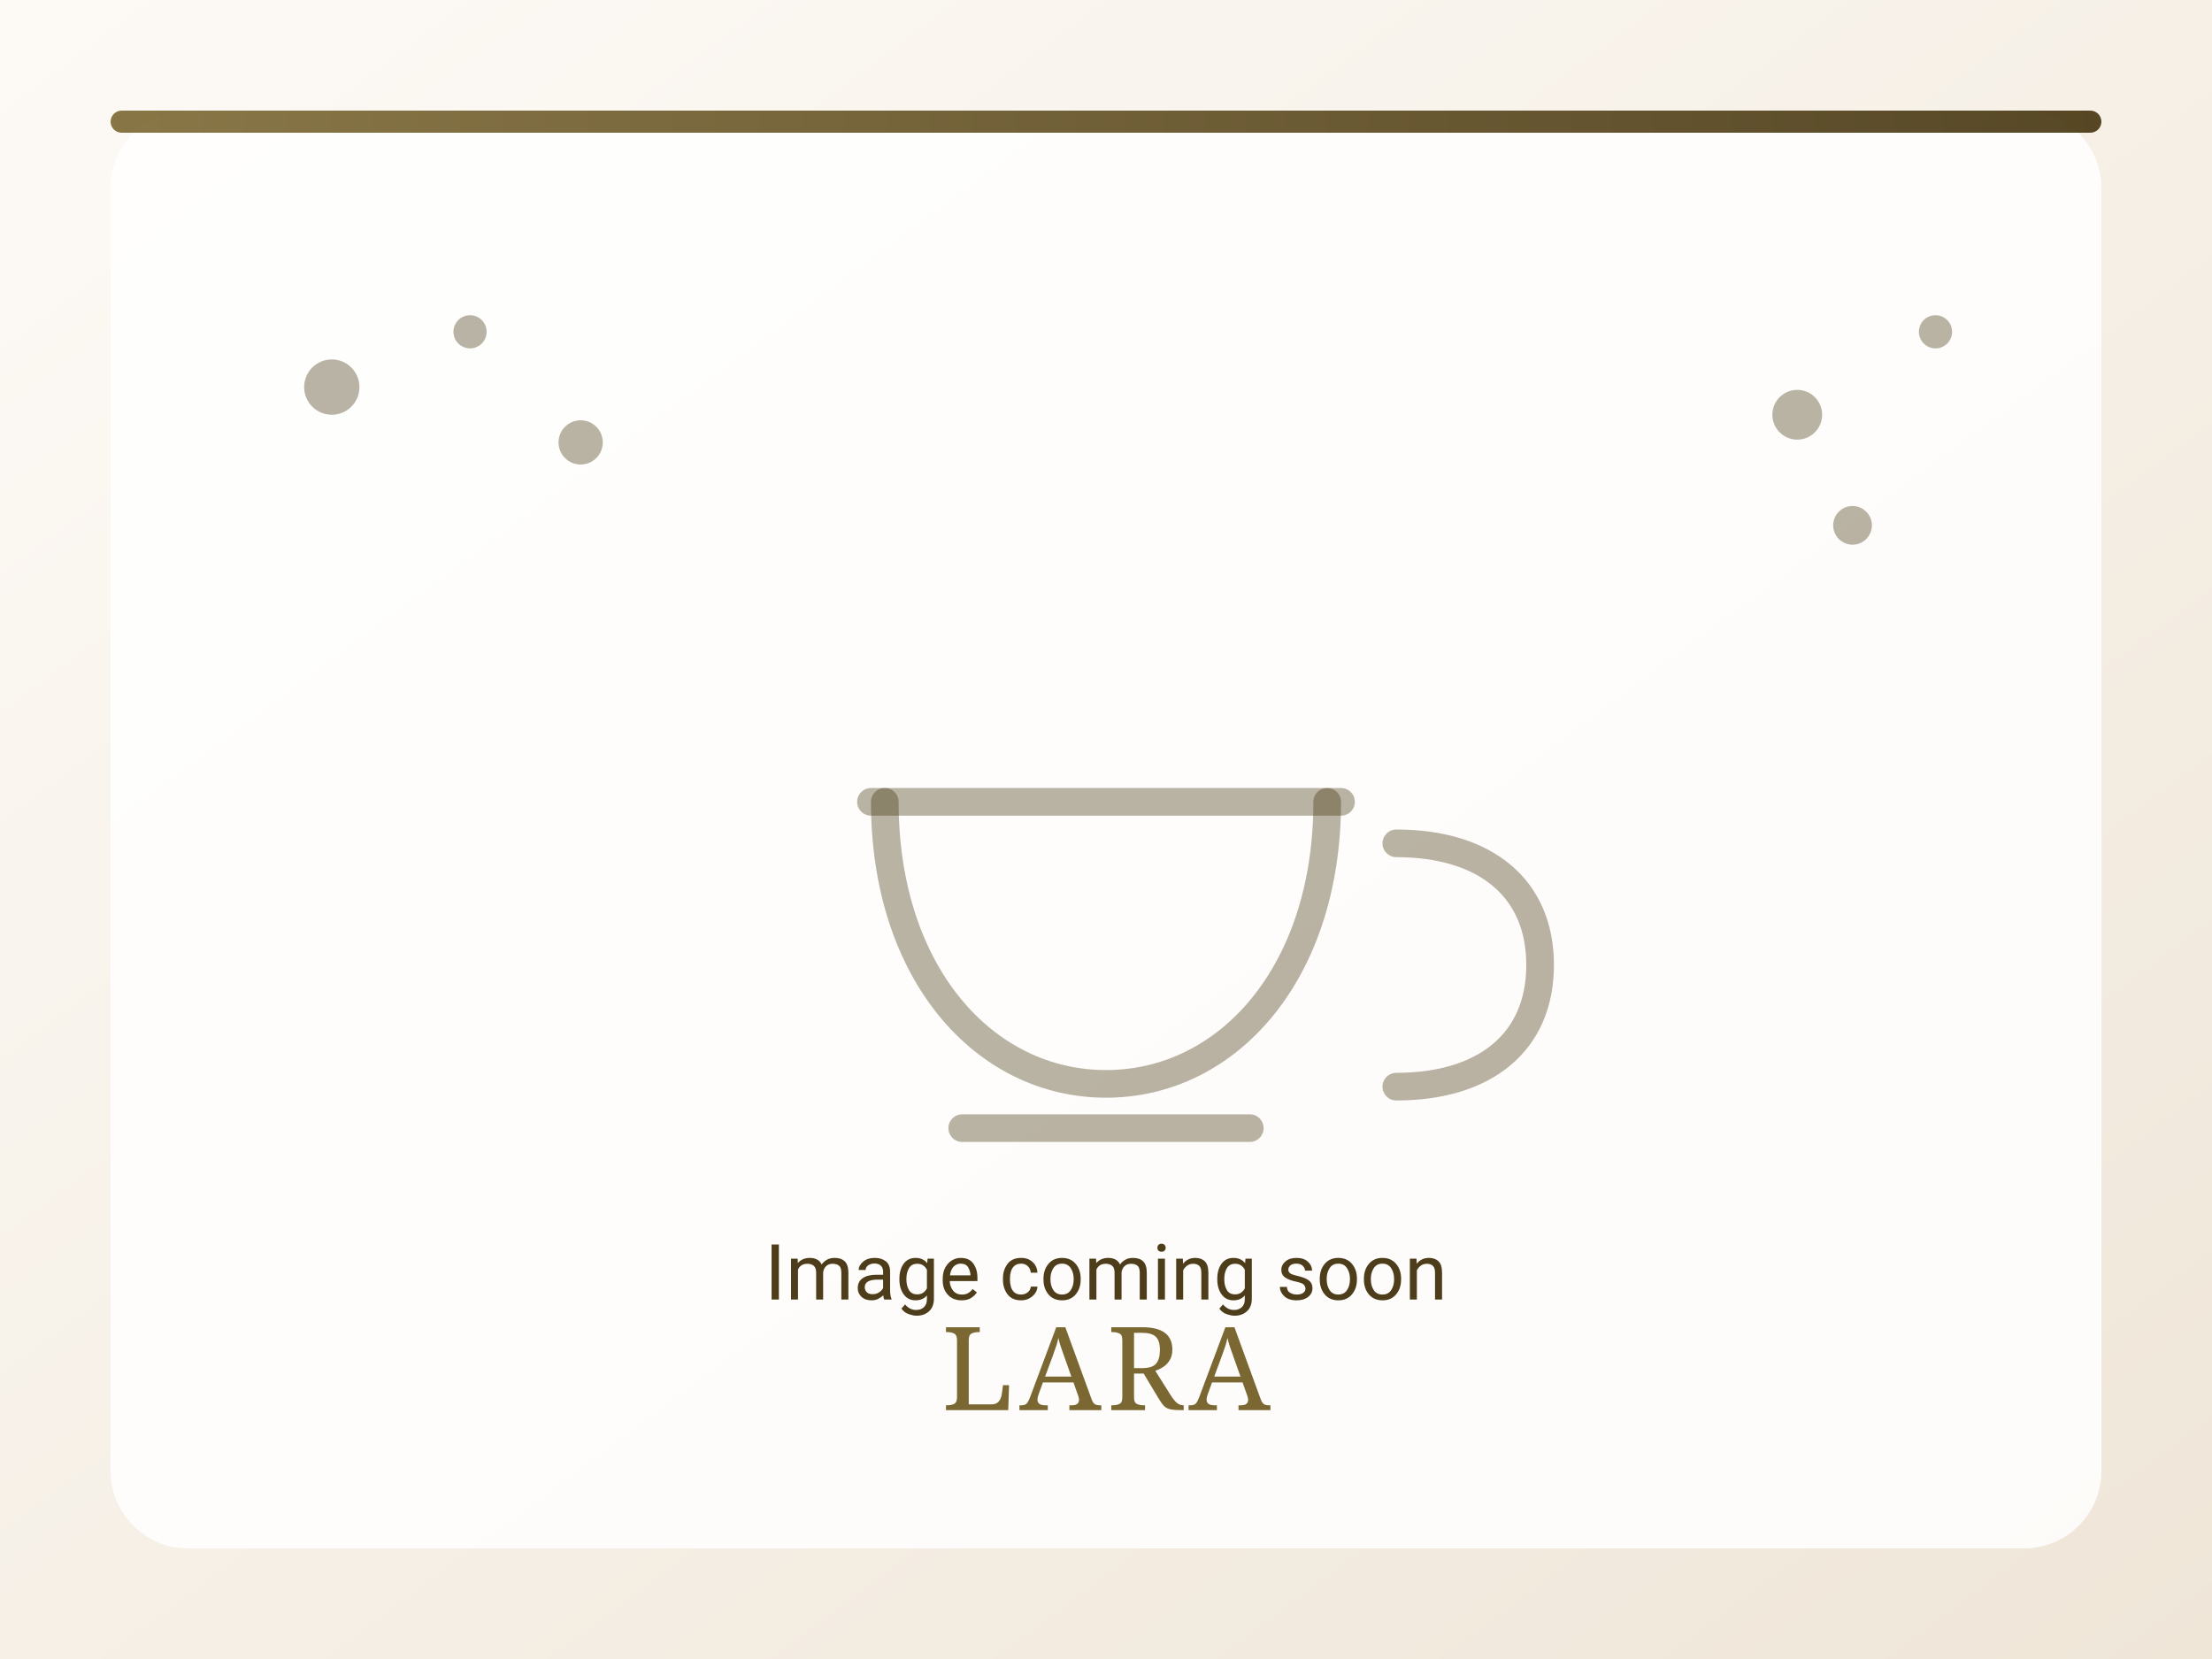
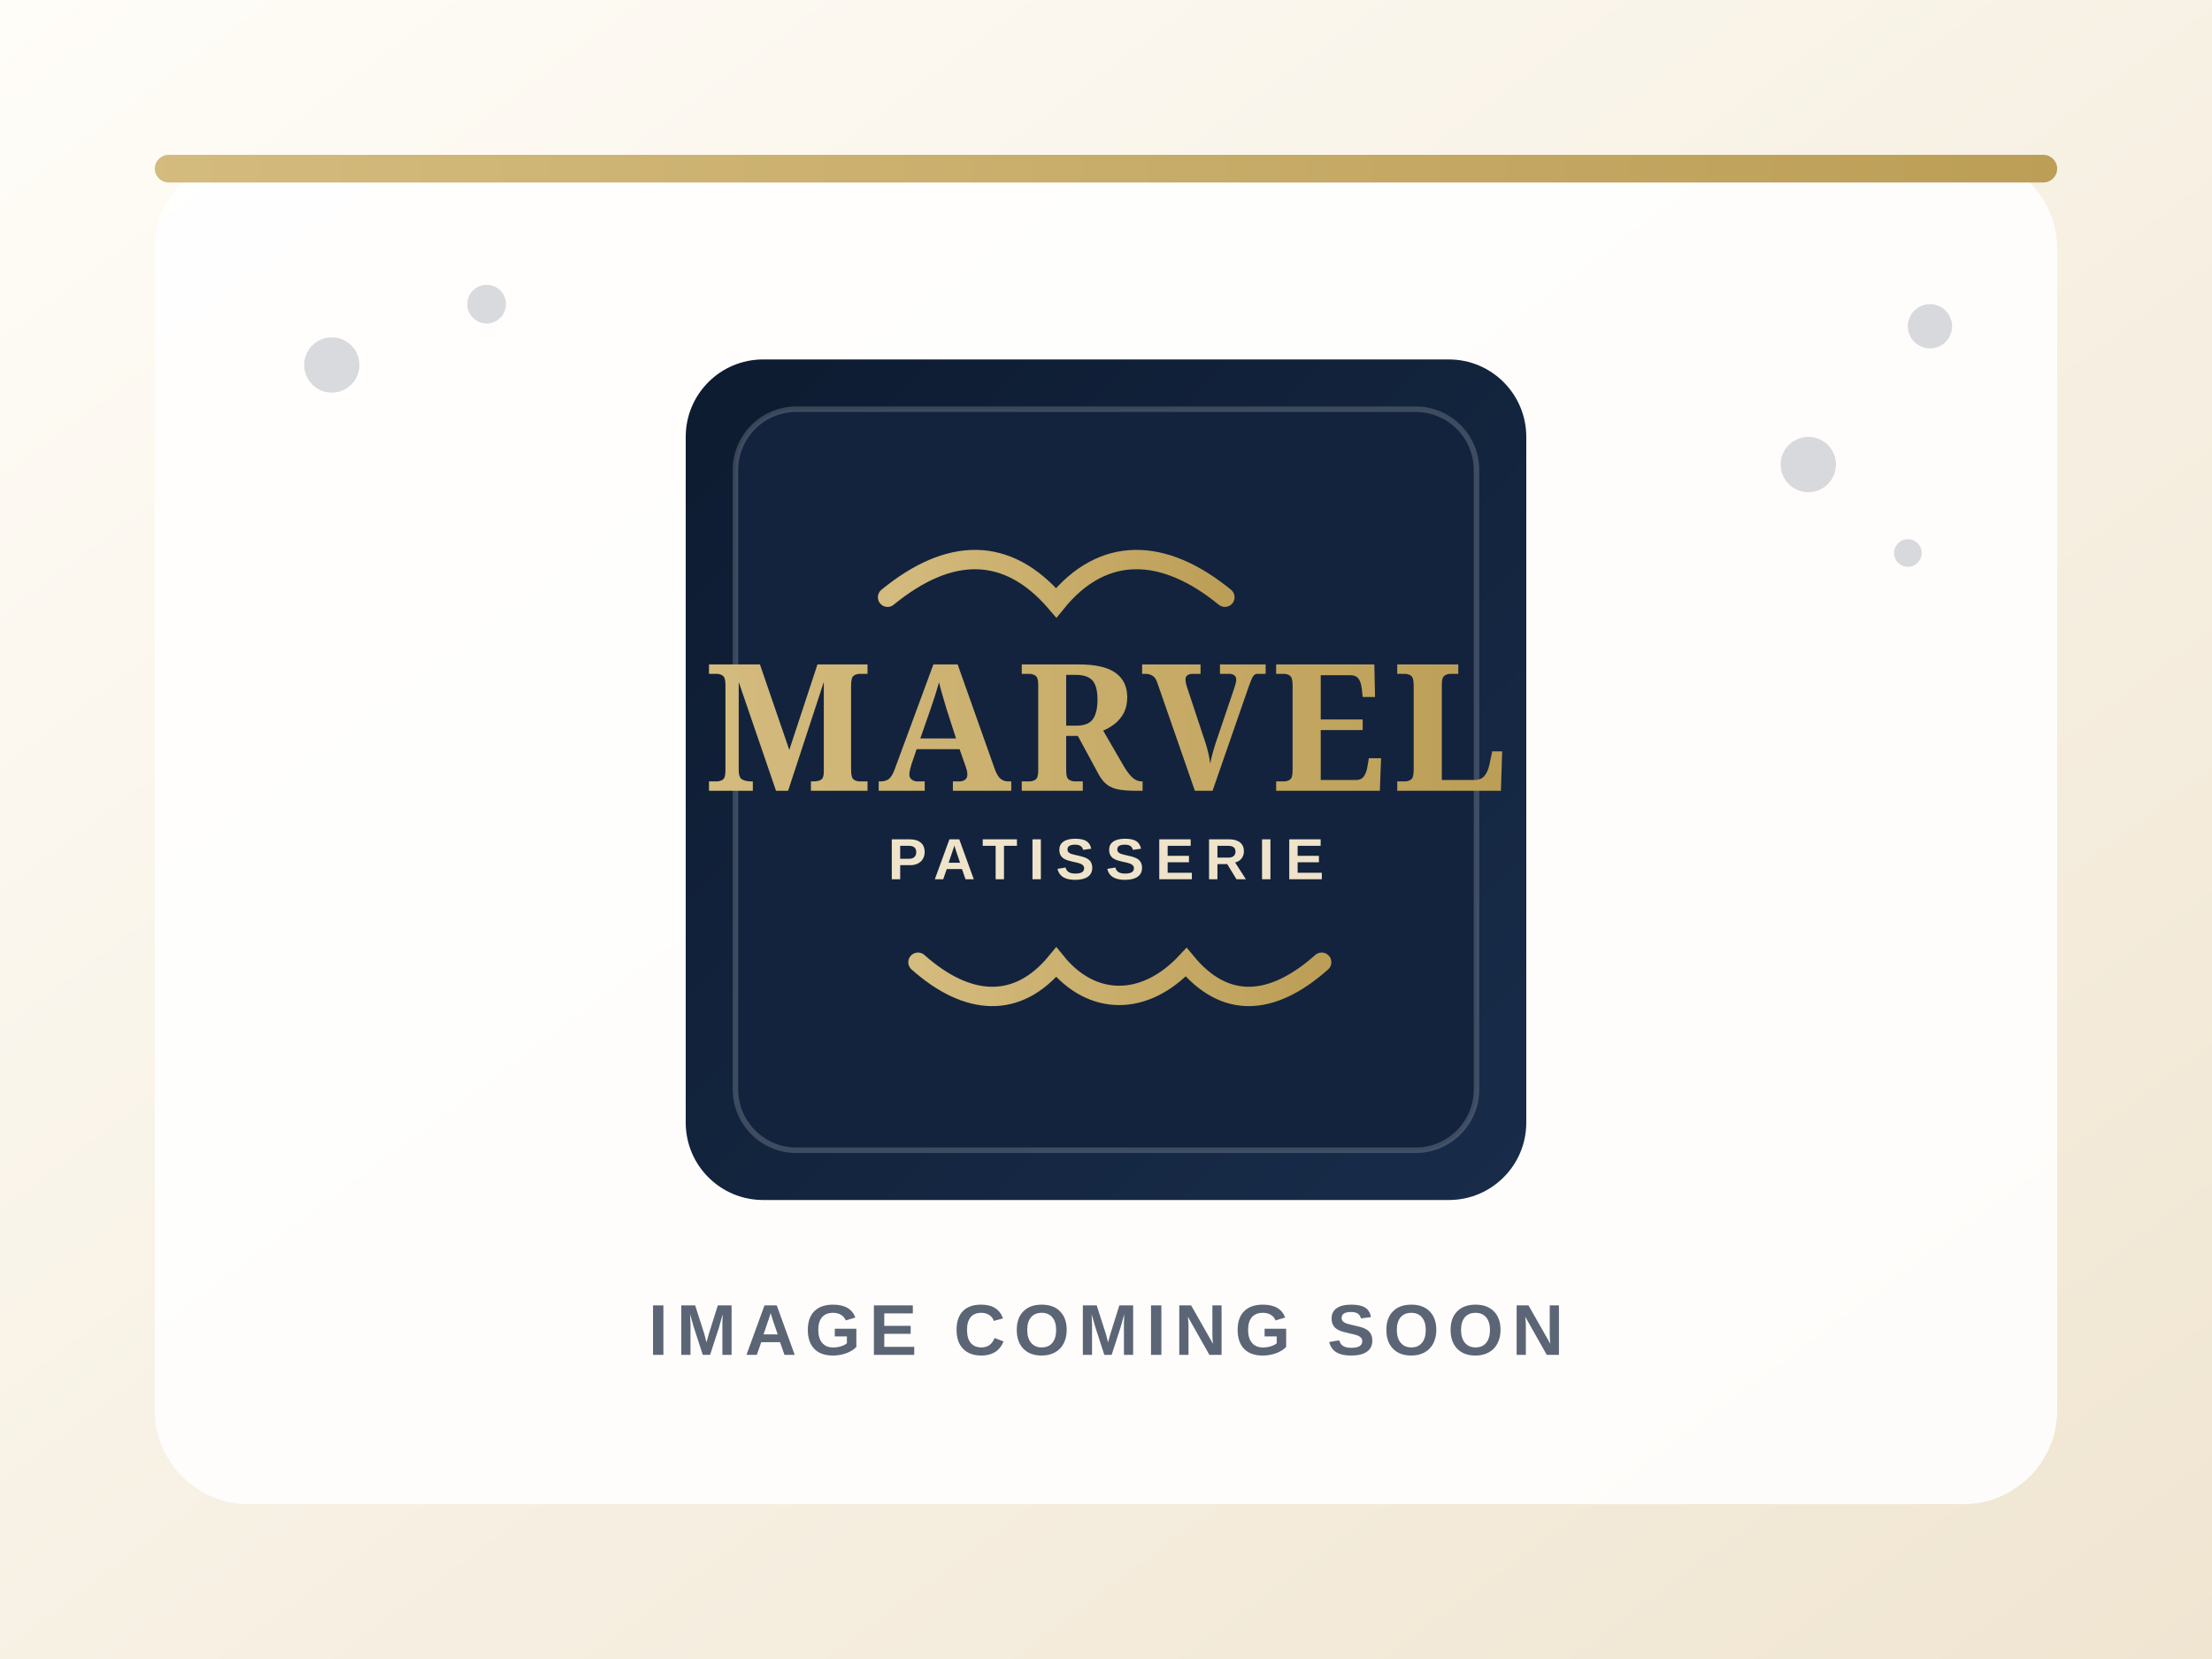
- <svg xmlns="http://www.w3.org/2000/svg" width="800" height="600" viewBox="0 0 800 600" role="img" aria-label="Menu item image placeholder">
+ <svg xmlns="http://www.w3.org/2000/svg" width="800" height="600" viewBox="0 0 800 600" role="img" aria-label="Marvel menu item image placeholder">
  <defs>
    <linearGradient id="bg" x1="0" x2="1" y1="0" y2="1">
-       <stop offset="0" stop-color="#fdfaf6" />
-       <stop offset="1" stop-color="#efe6d8" />
+       <stop offset="0" stop-color="#fffdf8" />
+       <stop offset="1" stop-color="#f0e5d1" />
    </linearGradient>
-     <linearGradient id="accent" x1="0" x2="1" y1="0" y2="0">
-       <stop offset="0" stop-color="#745f27" stop-opacity="0.85" />
-       <stop offset="1" stop-color="#3a2801" stop-opacity="0.85" />
+     <linearGradient id="frame" x1="0" x2="1" y1="0" y2="1">
+       <stop offset="0" stop-color="#0d1b30" />
+       <stop offset="1" stop-color="#182c4a" />
+     </linearGradient>
+     <linearGradient id="gold" x1="0" x2="1" y1="0" y2="0">
+       <stop offset="0" stop-color="#d4bb7e" />
+       <stop offset="1" stop-color="#bc9e56" />
    </linearGradient>
  </defs>
  <rect width="800" height="600" fill="url(#bg)" />
-   <rect x="40" y="40" width="720" height="520" rx="28" fill="#ffffff" opacity="0.85" />
-   <rect x="40" y="40" width="720" height="8" rx="4" fill="url(#accent)" />
-   <g opacity="0.35" fill="#3a2801">
-     <circle cx="120" cy="140" r="10" />
-     <circle cx="170" cy="120" r="6" />
-     <circle cx="210" cy="160" r="8" />
-     <circle cx="650" cy="150" r="9" />
-     <circle cx="700" cy="120" r="6" />
-     <circle cx="670" cy="190" r="7" />
+   <rect x="56" y="56" width="688" height="488" rx="34" fill="#ffffff" opacity="0.88" />
+   <rect x="56" y="56" width="688" height="10" rx="5" fill="url(#gold)" />
+   <g opacity="0.16" fill="#0d1b30">
+     <circle cx="120" cy="132" r="10" />
+     <circle cx="176" cy="110" r="7" />
+     <circle cx="698" cy="118" r="8" />
+     <circle cx="654" cy="168" r="10" />
+     <circle cx="690" cy="200" r="5" />
  </g>
-   <g fill="none" stroke="#3a2801" stroke-opacity="0.35" stroke-width="10" stroke-linecap="round" stroke-linejoin="round">
-     <path d="M320 290c0 62 36 102 80 102s80-40 80-102" />
-     <path d="M315 290h170" />
-     <path d="M505 305c32 0 52 16 52 44s-20 44-52 44" />
-     <path d="M348 408h104" />
+   <g transform="translate(248 130)">
+     <rect width="304" height="304" rx="28" fill="url(#frame)" />
+     <rect x="18" y="18" width="268" height="268" rx="22" fill="#13233d" stroke="#ffffff" stroke-opacity="0.18" stroke-width="2" />
+     <path d="M73 86c22-18 43-19 61 2 17-21 39-20 61-2" fill="none" stroke="url(#gold)" stroke-width="7" stroke-linecap="round" />
+     <path d="M84 218c18 16 36 17 50 0 13 16 32 16 47 0 14 17 31 16 49 0" fill="none" stroke="url(#gold)" stroke-width="7" stroke-linecap="round" />
+     <text x="152" y="156" text-anchor="middle" font-family="Georgia, serif" font-size="64" font-weight="700" fill="url(#gold)" letter-spacing="2">MARVEL</text>
+     <text x="152" y="188" text-anchor="middle" font-family="Arial, sans-serif" font-size="21" font-weight="700" fill="#efe4ca" letter-spacing="4">PATISSERIE</text>
  </g>
-   <text x="400" y="470" text-anchor="middle" font-family="DM Sans, system-ui, -apple-system, Segoe UI, Roboto, sans-serif" font-size="28" fill="#3a2801" opacity="0.9">
-     Image coming soon
-   </text>
-   <text x="400" y="510" text-anchor="middle" font-family="Forum, Georgia, serif" font-size="42" fill="#745f27" opacity="0.95" letter-spacing="2">
-     LARA
+   <text x="400" y="490" text-anchor="middle" font-family="Arial, sans-serif" font-size="26" font-weight="700" fill="#5b6575" letter-spacing="3">
+     IMAGE COMING SOON
  </text>
</svg>
